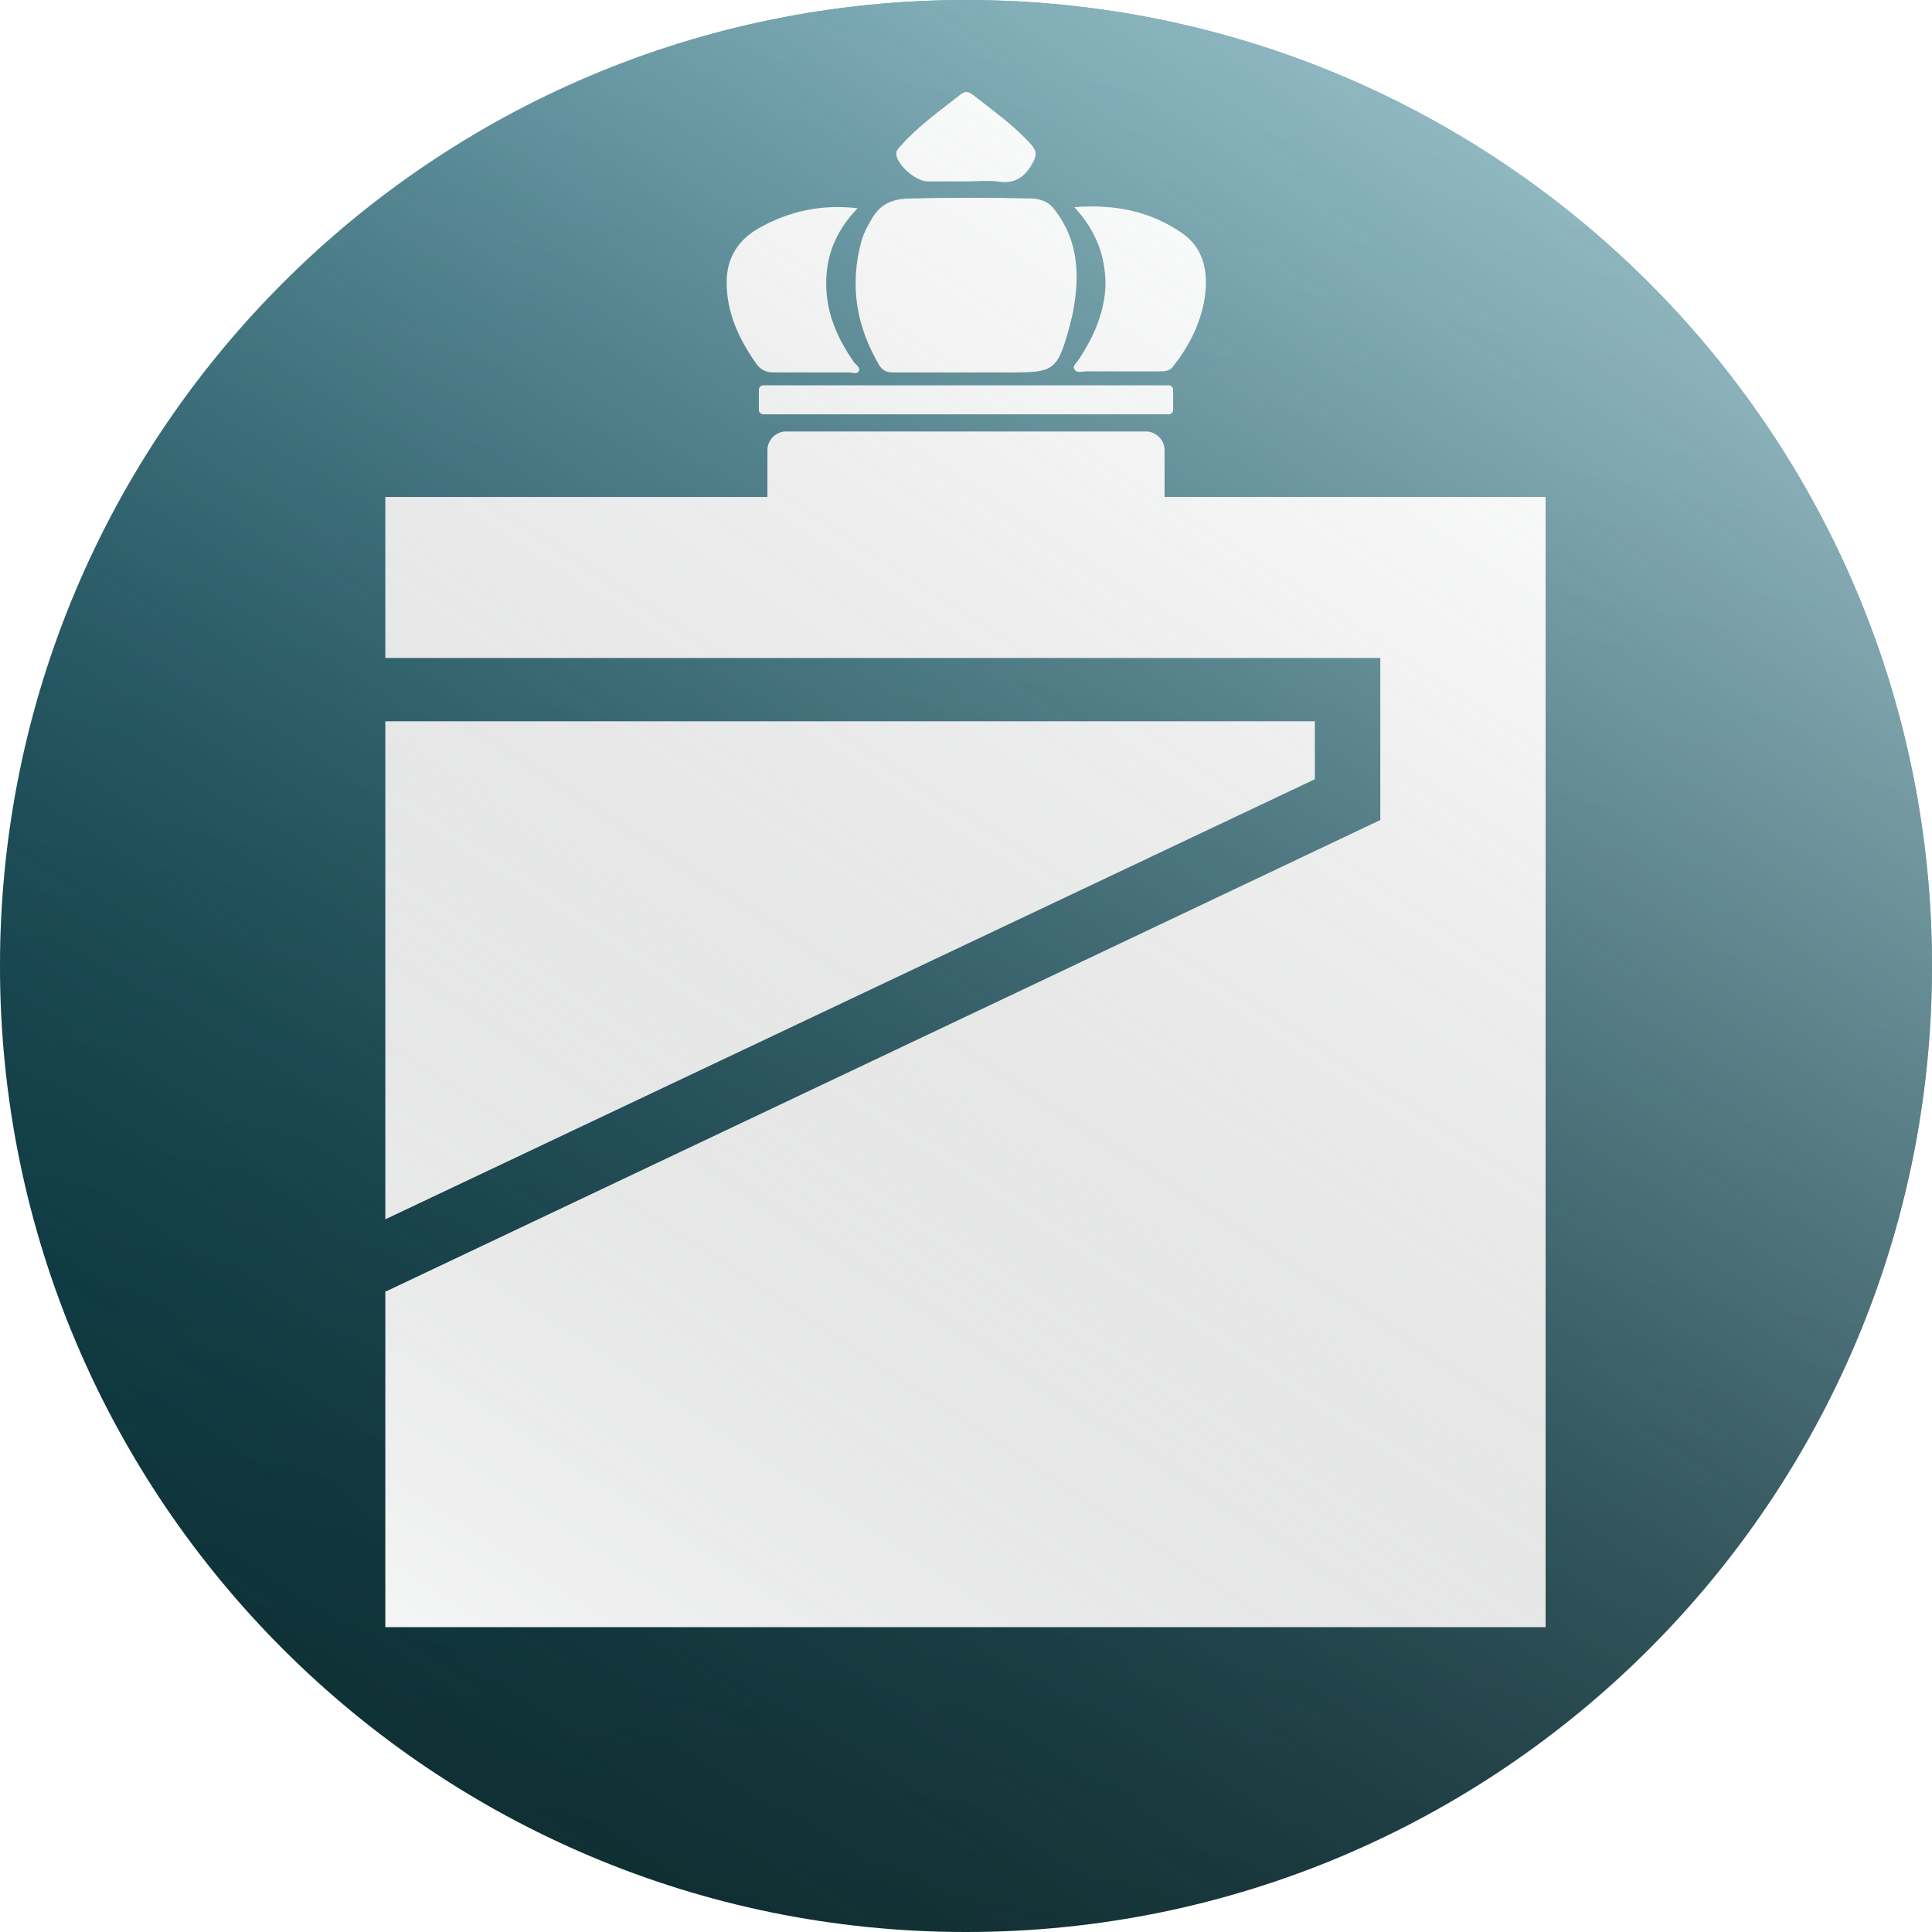
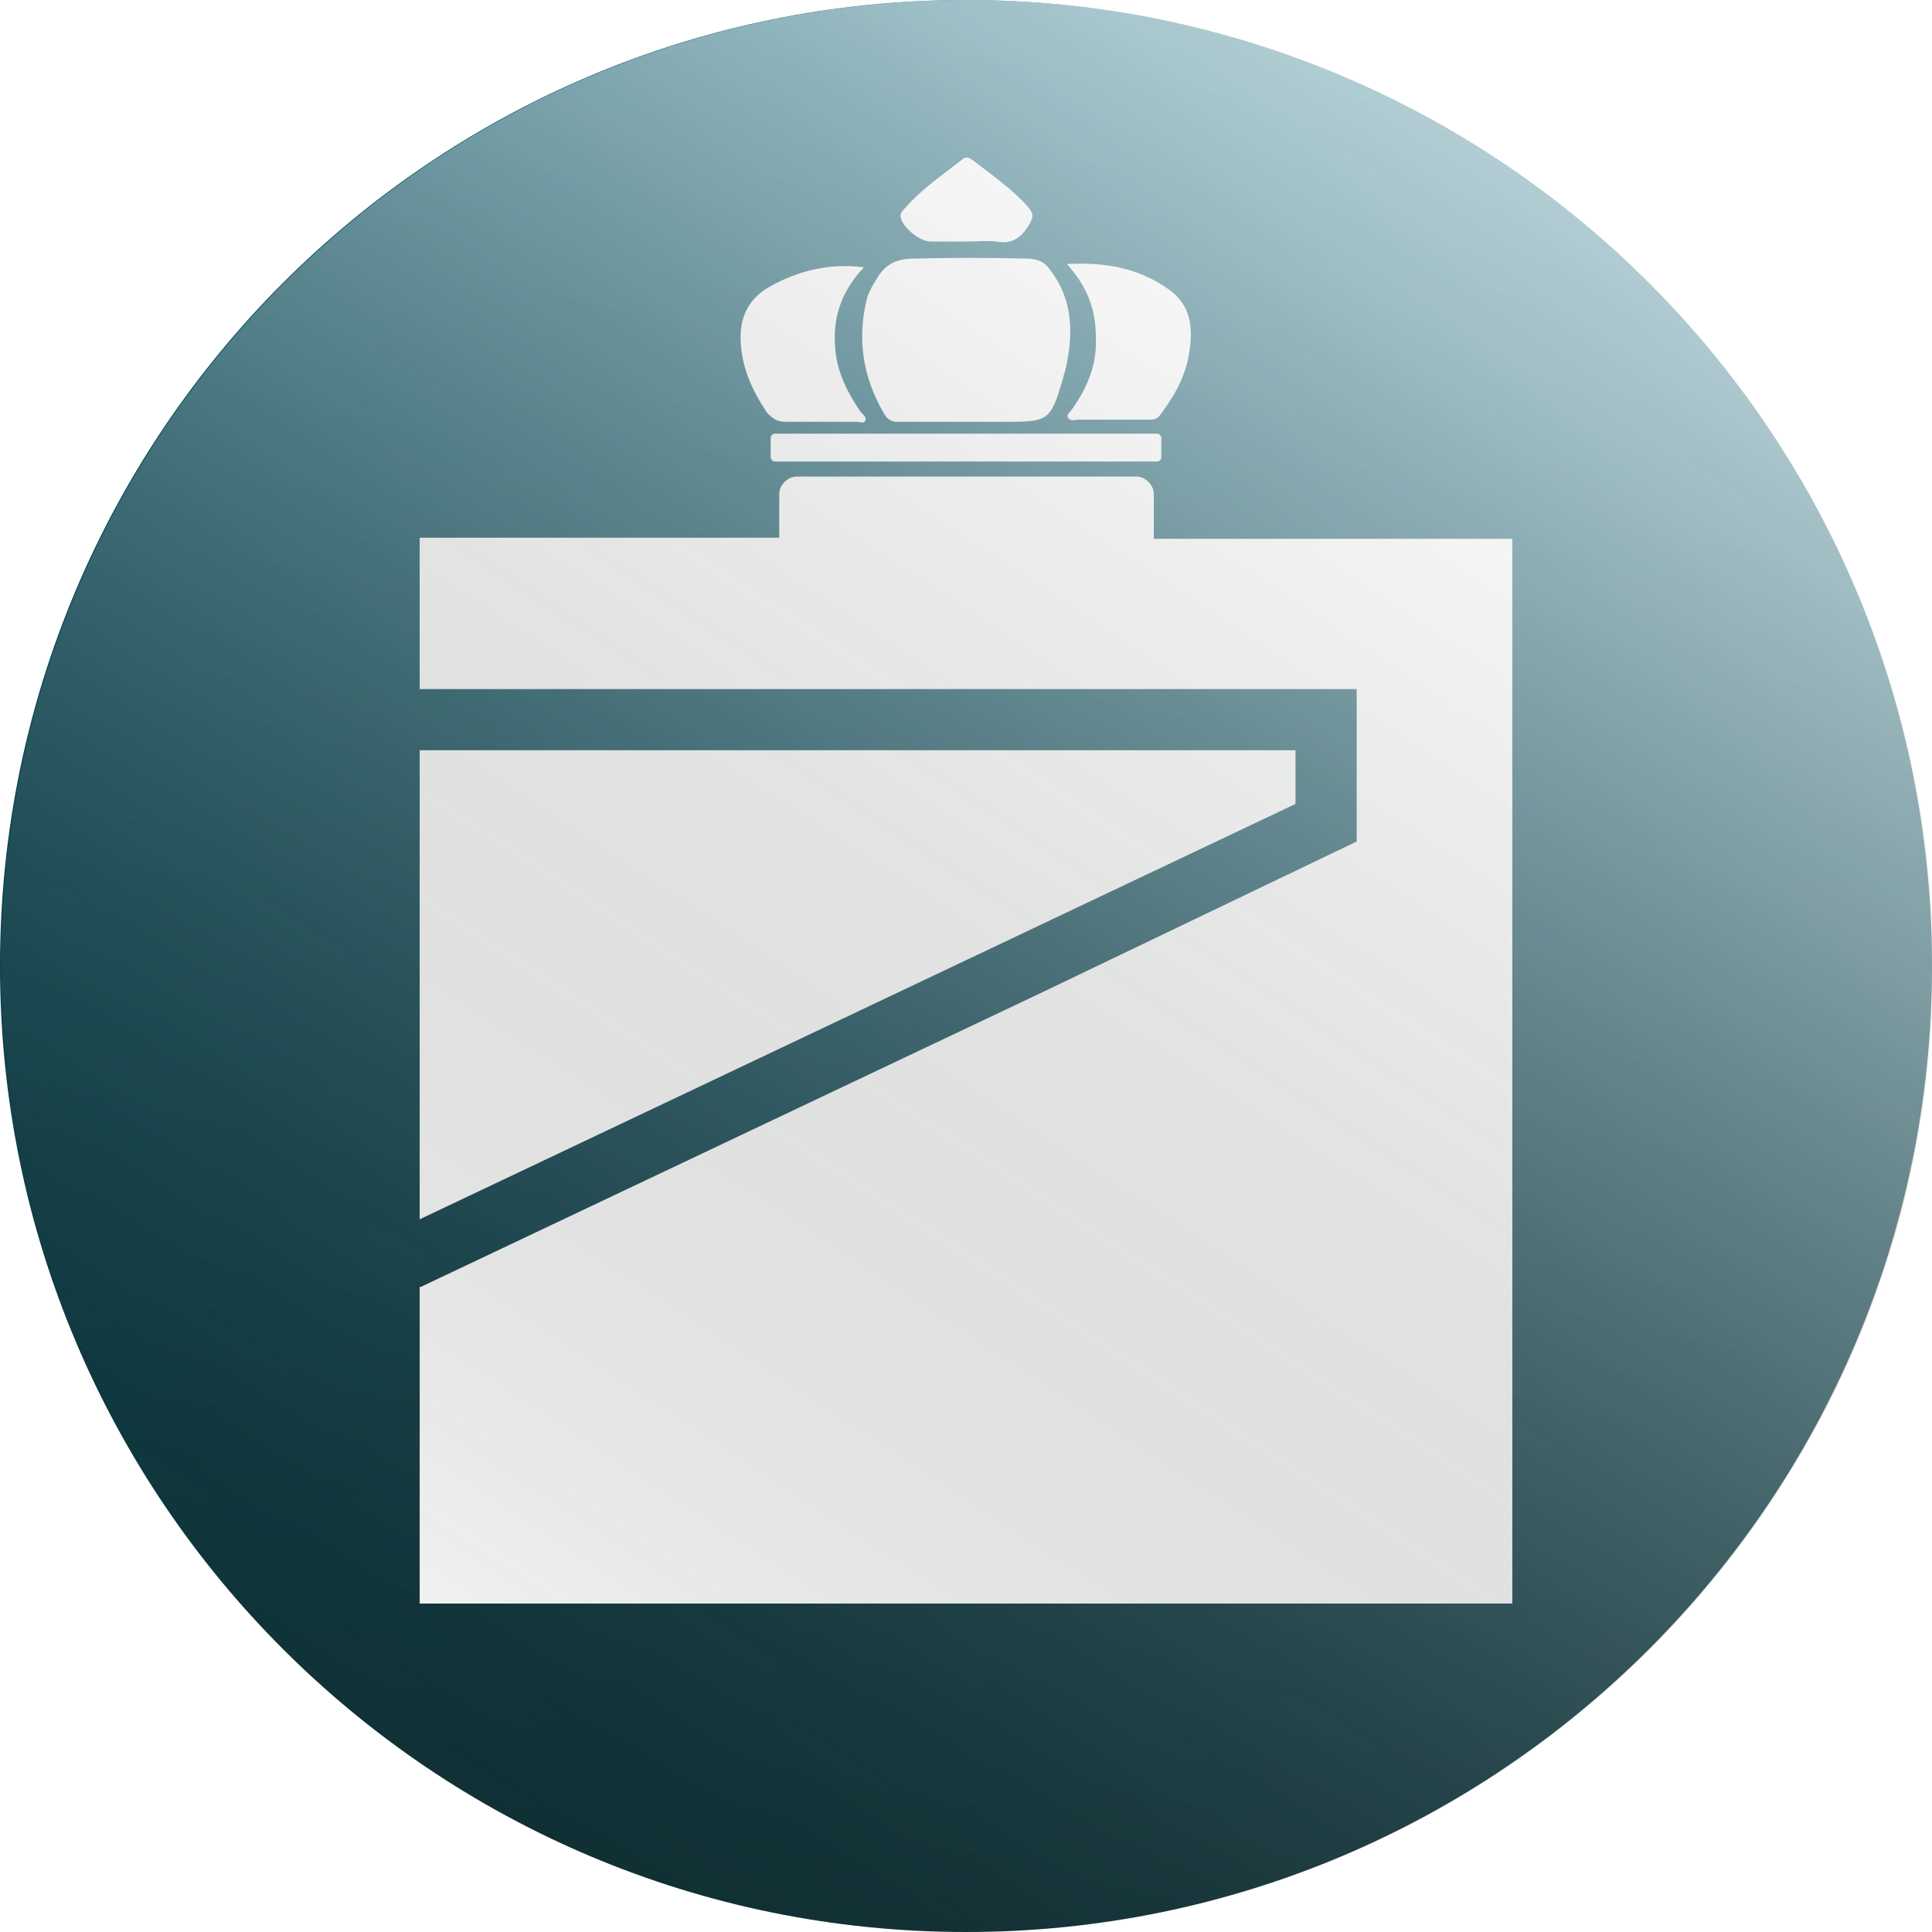
<svg xmlns="http://www.w3.org/2000/svg" version="1.1" id="Layer_1" x="0px" y="0px" viewBox="0 0 180 180" style="enable-background:new 0 0 180 180;" xml:space="preserve">
  <style type="text/css">
	.st0{fill:url(#SVGID_1_);}
	.st1{fill:#FEFFFF;}
- 	.st2{opacity:0.71;fill:url(#SVGID_00000023243433237514508130000018177483515476242353_);}
+ 	.st2{opacity:0.88;fill:url(#SVGID_00000057835844777217776510000001919947399220063911_);enable-background:new    ;}
</style>
  <g>
-     <linearGradient id="SVGID_1_" gradientUnits="userSpaceOnUse" x1="108.516" y1="178.59" x2="70.869" y2="2.533" gradientTransform="matrix(1 0 0 -1 0 182)">
+     <linearGradient id="SVGID_1_" gradientUnits="userSpaceOnUse" x1="108.516" y1="451.41" x2="70.869" y2="627.467" gradientTransform="matrix(1 0 0 1 0 -448)">
      <stop offset="0" style="stop-color:#005C71" />
      <stop offset="0.518" style="stop-color:#08434F" />
      <stop offset="1" style="stop-color:#0F2F33" />
    </linearGradient>
    <circle class="st0" cx="90" cy="90" r="90" />
    <g>
-       <path class="st1" d="M81.9,34c0.3,0.5,0.7,0.7,1.3,0.7c2.2,0,4.5,0,6.7,0c1.4,0,2.9,0,4.3,0c4,0,4.3-0.2,5.4-4.1    c0.1-0.4,0.2-0.8,0.3-1.2c0.7-3.4,0.7-6.8-1.6-9.8c-0.5-0.7-1.1-1-2-1.1c-3.9-0.1-7.9-0.1-11.8,0c-1.8,0.1-2.7,0.8-3.4,2.1    c-0.3,0.5-0.6,1.1-0.8,1.7C79.1,26.6,79.8,30.4,81.9,34z" />
-       <path class="st1" d="M100.5,33.5c-0.2,0.3-0.6,0.6-0.4,0.9c0.2,0.4,0.7,0.2,1.1,0.2c2.3,0,4.6,0,6.9,0c0.6,0,1-0.1,1.3-0.6    c1.4-1.8,2.4-3.8,2.8-6c0.4-2.4,0.1-4.8-2.1-6.3c-2.9-2-6.2-2.7-10-2.4c2,2.2,2.9,4.5,2.9,7.3C102.9,29.1,101.9,31.4,100.5,33.5z" />
-       <path class="st1" d="M72.1,34.7c2.3,0,4.6,0,7,0c0.3,0,0.7,0.2,0.9-0.1c0.2-0.3-0.2-0.6-0.4-0.8c-1.4-2-2.4-4.1-2.6-6.6    c-0.2-3,0.7-5.5,2.9-7.8c-3.4-0.4-6.4,0.3-9.1,1.8c-2,1.1-3.1,2.8-3.1,5.1c0,2.8,1.1,5.2,2.7,7.5C70.8,34.4,71.3,34.7,72.1,34.7z" />
-       <path class="st1" d="M86.4,16.9c1.2,0,2.4,0,3.7,0v0c0.9,0,1.9-0.1,2.8,0c1.6,0.3,2.6-0.4,3.3-1.7c0.4-0.7,0.4-1.1-0.1-1.7    c-1.6-1.8-3.6-3.2-5.5-4.7c-0.4-0.3-0.7-0.3-1.1,0c-1.9,1.5-3.9,2.9-5.5,4.7c-0.2,0.2-0.5,0.5-0.5,0.8    C83.5,15.3,85.3,16.9,86.4,16.9z" />
-       <path class="st1" d="M71.1,35.9c-0.2,0-0.4,0.2-0.4,0.4v1.9c0,0.2,0.2,0.4,0.4,0.4h37.8c0.2,0,0.4-0.2,0.4-0.4v-1.9    c0-0.2-0.2-0.4-0.4-0.4H71.1z" />
-       <path class="st1" d="M108.5,46.3v-4.4c0-0.9-0.8-1.7-1.7-1.7H73.2c-0.9,0-1.7,0.8-1.7,1.7v4.4H35.9v15h92.7v15.1L97.4,91.2v0    L36,120.3h-0.1v0v31.3h108.1V46.3H108.5z" />
-       <polygon class="st1" points="122.5,67.2 35.9,67.2 35.9,113.6 122.5,72.6   " />
+       <path class="st1" d="M82.4,38.6c0.3,0.5,0.7,0.7,1.2,0.7c2.1,0,4.2,0,6.3,0c1.3,0,2.7,0,4,0c3.8,0,4-0.2,5.1-3.9    c0.1-0.4,0.2-0.8,0.3-1.1c0.7-3.2,0.7-6.4-1.5-9.2c-0.5-0.7-1-0.9-1.9-1c-3.7-0.1-7.4-0.1-11.1,0c-1.7,0.1-2.5,0.8-3.2,2    c-0.3,0.5-0.6,1-0.8,1.6C79.8,31.6,80.4,35.2,82.4,38.6z" />
+       <path class="st1" d="M99.9,38.1c-0.2,0.3-0.6,0.6-0.4,0.8c0.2,0.4,0.7,0.2,1,0.2c2.2,0,4.3,0,6.5,0c0.6,0,0.9-0.1,1.2-0.6    c1.3-1.7,2.3-3.6,2.6-5.7c0.4-2.3,0.1-4.5-2-5.9c-2.7-1.9-5.8-2.5-9.4-2.3c1.9,2.1,2.7,4.2,2.7,6.9C102.2,34,101.3,36.1,99.9,38.1    z" />
+       <path class="st1" d="M73.2,39.3c2.2,0,4.3,0,6.6,0c0.3,0,0.7,0.2,0.8-0.1c0.2-0.3-0.2-0.6-0.4-0.8c-1.3-1.9-2.3-3.9-2.4-6.2    c-0.2-2.8,0.7-5.2,2.7-7.3c-3.2-0.4-6,0.3-8.6,1.7c-1.9,1-2.9,2.6-2.9,4.8c0,2.6,1,4.9,2.5,7.1C72,39,72.4,39.3,73.2,39.3z" />
+       <path class="st1" d="M86.7,22.5c1.1,0,2.3,0,3.5,0l0,0c0.8,0,1.8-0.1,2.6,0c1.5,0.3,2.4-0.4,3.1-1.6c0.4-0.7,0.4-1-0.1-1.6    c-1.5-1.7-3.4-3-5.2-4.4c-0.4-0.3-0.7-0.3-1,0c-1.8,1.4-3.7,2.7-5.2,4.4c-0.2,0.2-0.5,0.5-0.5,0.8C83.9,21,85.6,22.5,86.7,22.5z" />
+       <path class="st1" d="M72.2,40.4c-0.2,0-0.4,0.2-0.4,0.4v1.8c0,0.2,0.2,0.4,0.4,0.4h35.6c0.2,0,0.4-0.2,0.4-0.4v-1.8    c0-0.2-0.2-0.4-0.4-0.4H72.2z" />
+       <path class="st1" d="M107.5,50.2V46c0-0.8-0.8-1.6-1.6-1.6H74.2c-0.8,0-1.6,0.8-1.6,1.6v4.1H39.1v14.1h87.3v14.2L97,92.5l0,0    l-57.8,27.4h-0.1l0,0v29.5h101.8V50.2H107.5z" />
+       <polygon class="st1" points="120.7,69.9 39.1,69.9 39.1,113.6 120.7,74.9   " />
    </g>
-     <linearGradient id="SVGID_00000120548327859364619610000010985506762542407847_" gradientUnits="userSpaceOnUse" x1="140.303" y1="168.868" x2="36.586" y2="10.379" gradientTransform="matrix(1 0 0 -1 0 182)">
+     <linearGradient id="SVGID_00000176027179274803400470000011541967969618140062_" gradientUnits="userSpaceOnUse" x1="140.362" y1="461.132" x2="36.644" y2="619.621" gradientTransform="matrix(1 0 0 1 0 -448)">
      <stop offset="0" style="stop-color:#FFFFFF;stop-opacity:0.8" />
-       <stop offset="9.506582e-02" style="stop-color:#F8F8F8;stop-opacity:0.724" />
+       <stop offset="9.506581e-02" style="stop-color:#F8F8F8;stop-opacity:0.724" />
      <stop offset="0.237" style="stop-color:#E4E3E3;stop-opacity:0.61" />
      <stop offset="0.409" style="stop-color:#C3C2C2;stop-opacity:0.473" />
      <stop offset="0.603" style="stop-color:#959394;stop-opacity:0.317" />
      <stop offset="0.814" style="stop-color:#5C5959;stop-opacity:0.148" />
      <stop offset="1" style="stop-color:#231F20;stop-opacity:0" />
    </linearGradient>
-     <circle style="opacity:0.71;fill:url(#SVGID_00000120548327859364619610000010985506762542407847_);" cx="90" cy="90" r="90" />
+     <circle style="opacity:0.88;fill:url(#SVGID_00000176027179274803400470000011541967969618140062_);enable-background:new    ;" cx="90.1" cy="90" r="90" />
  </g>
</svg>
